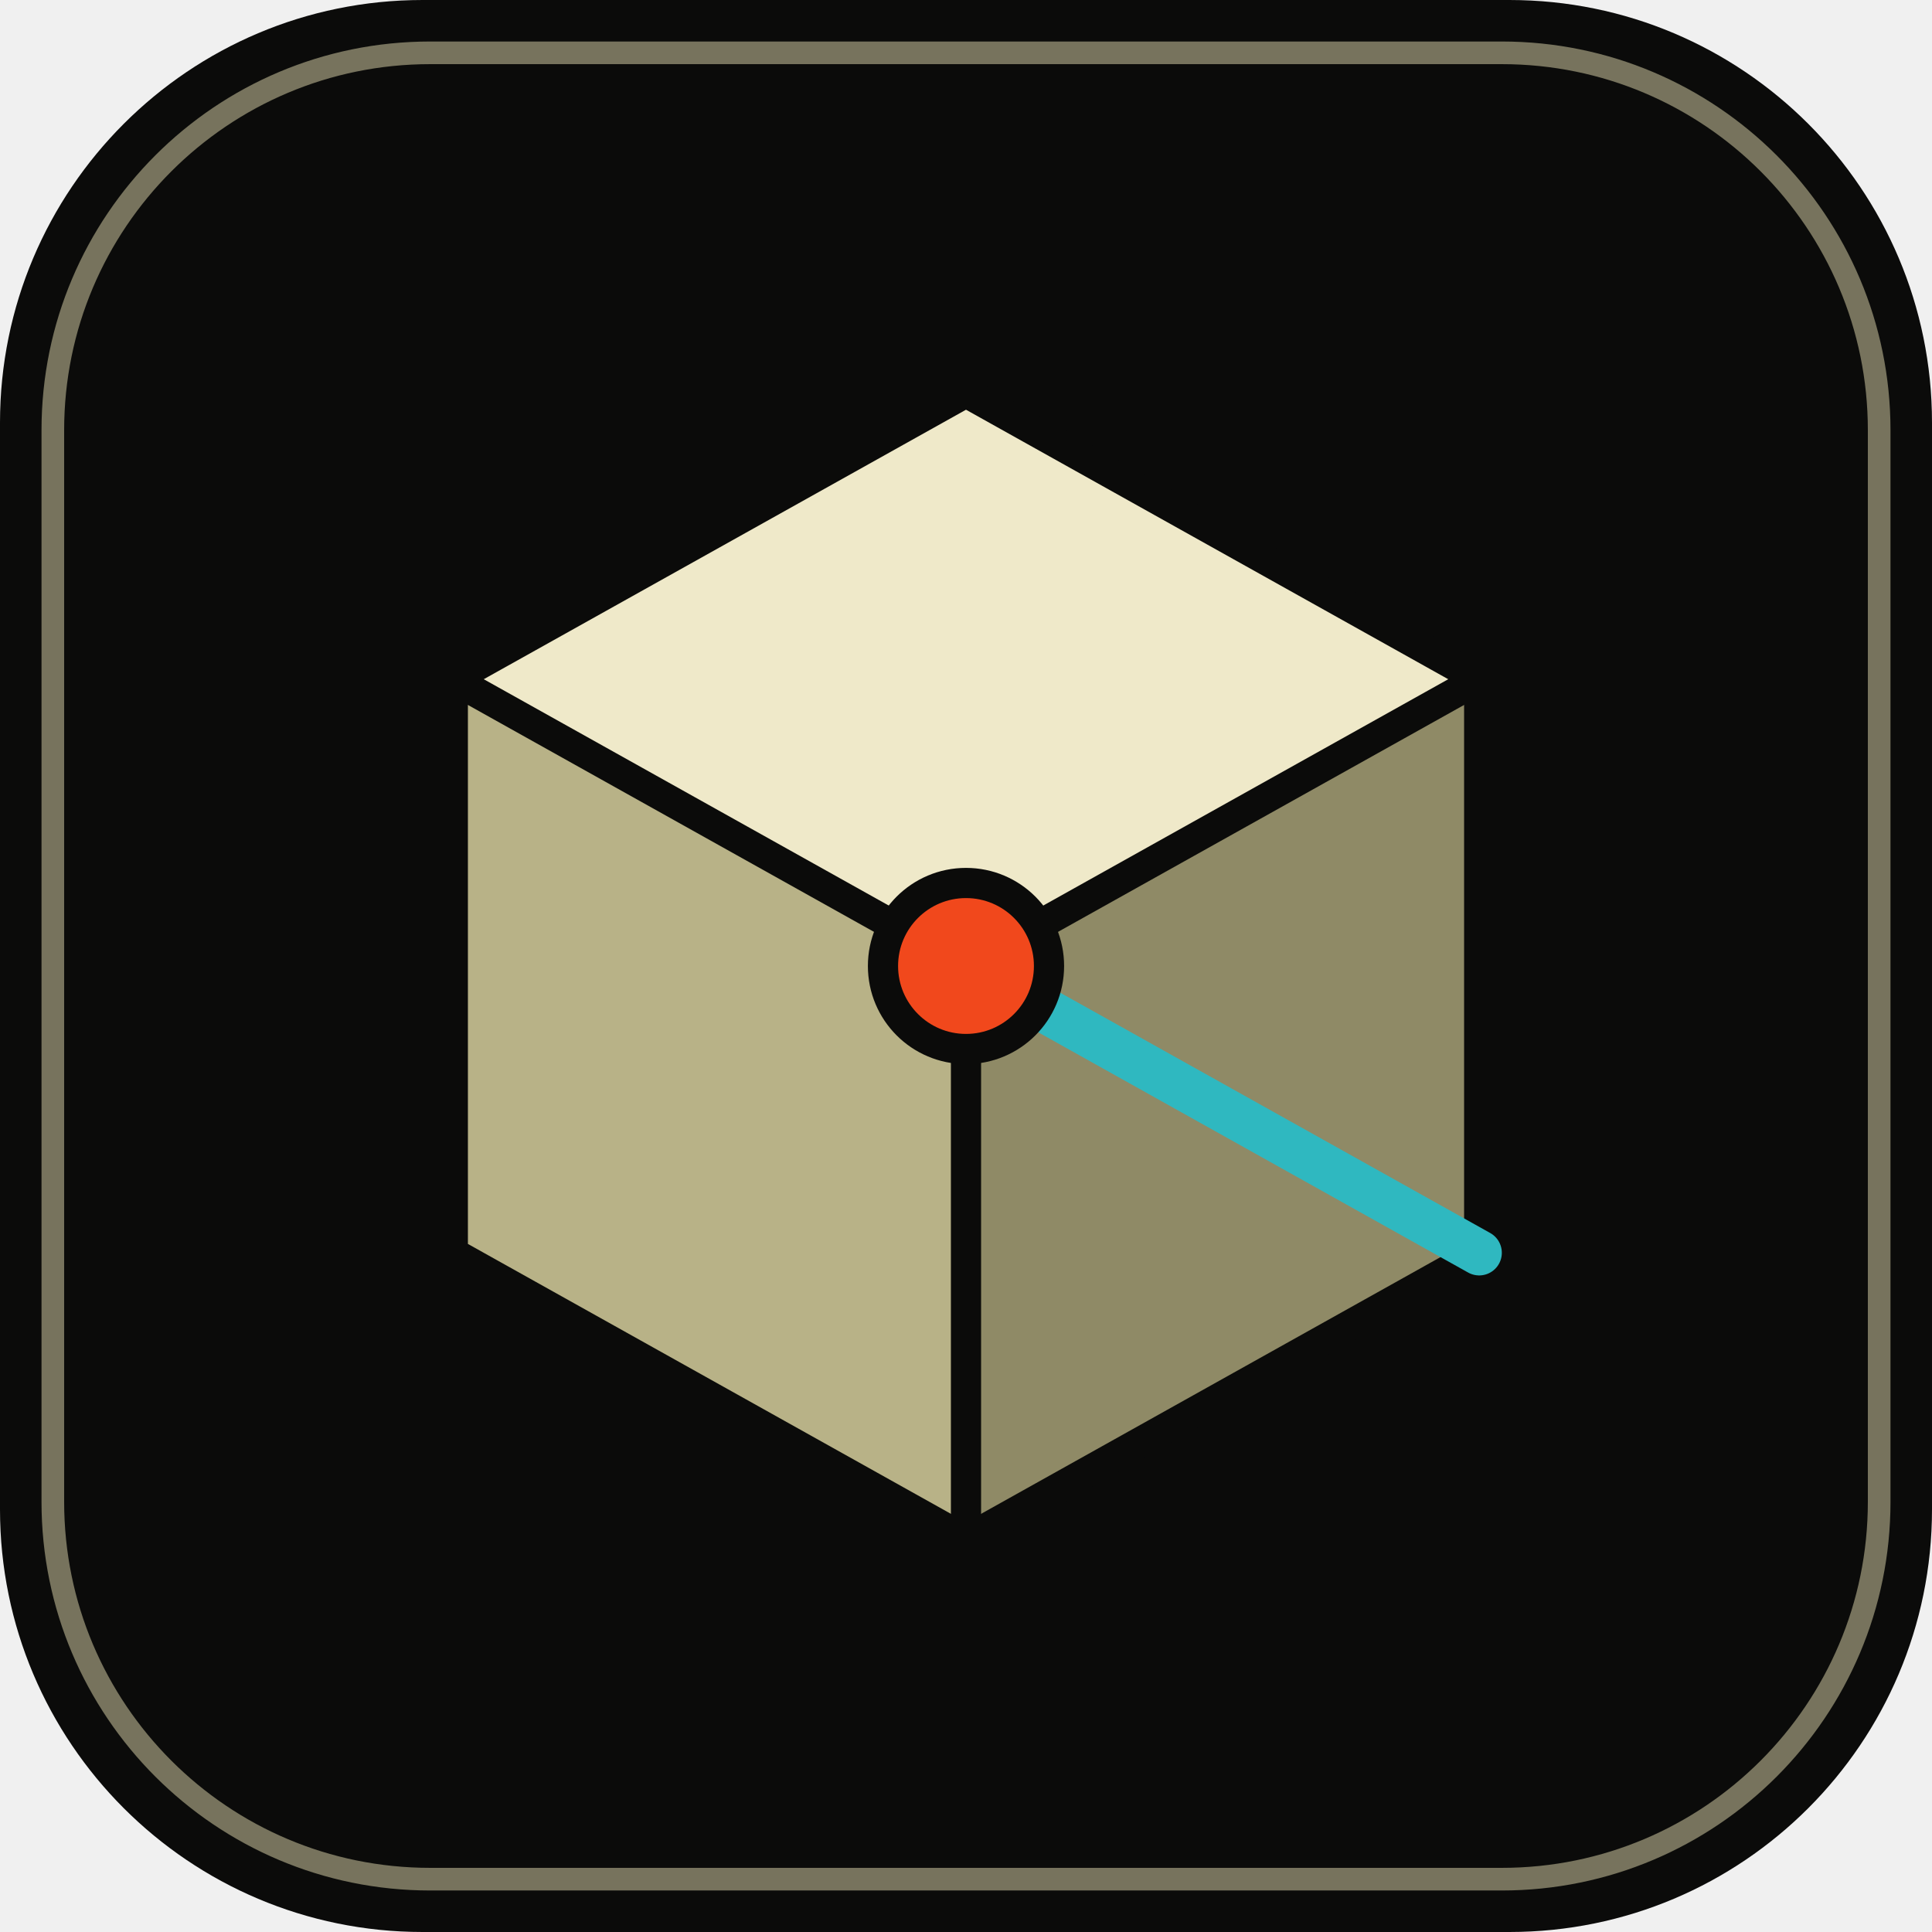
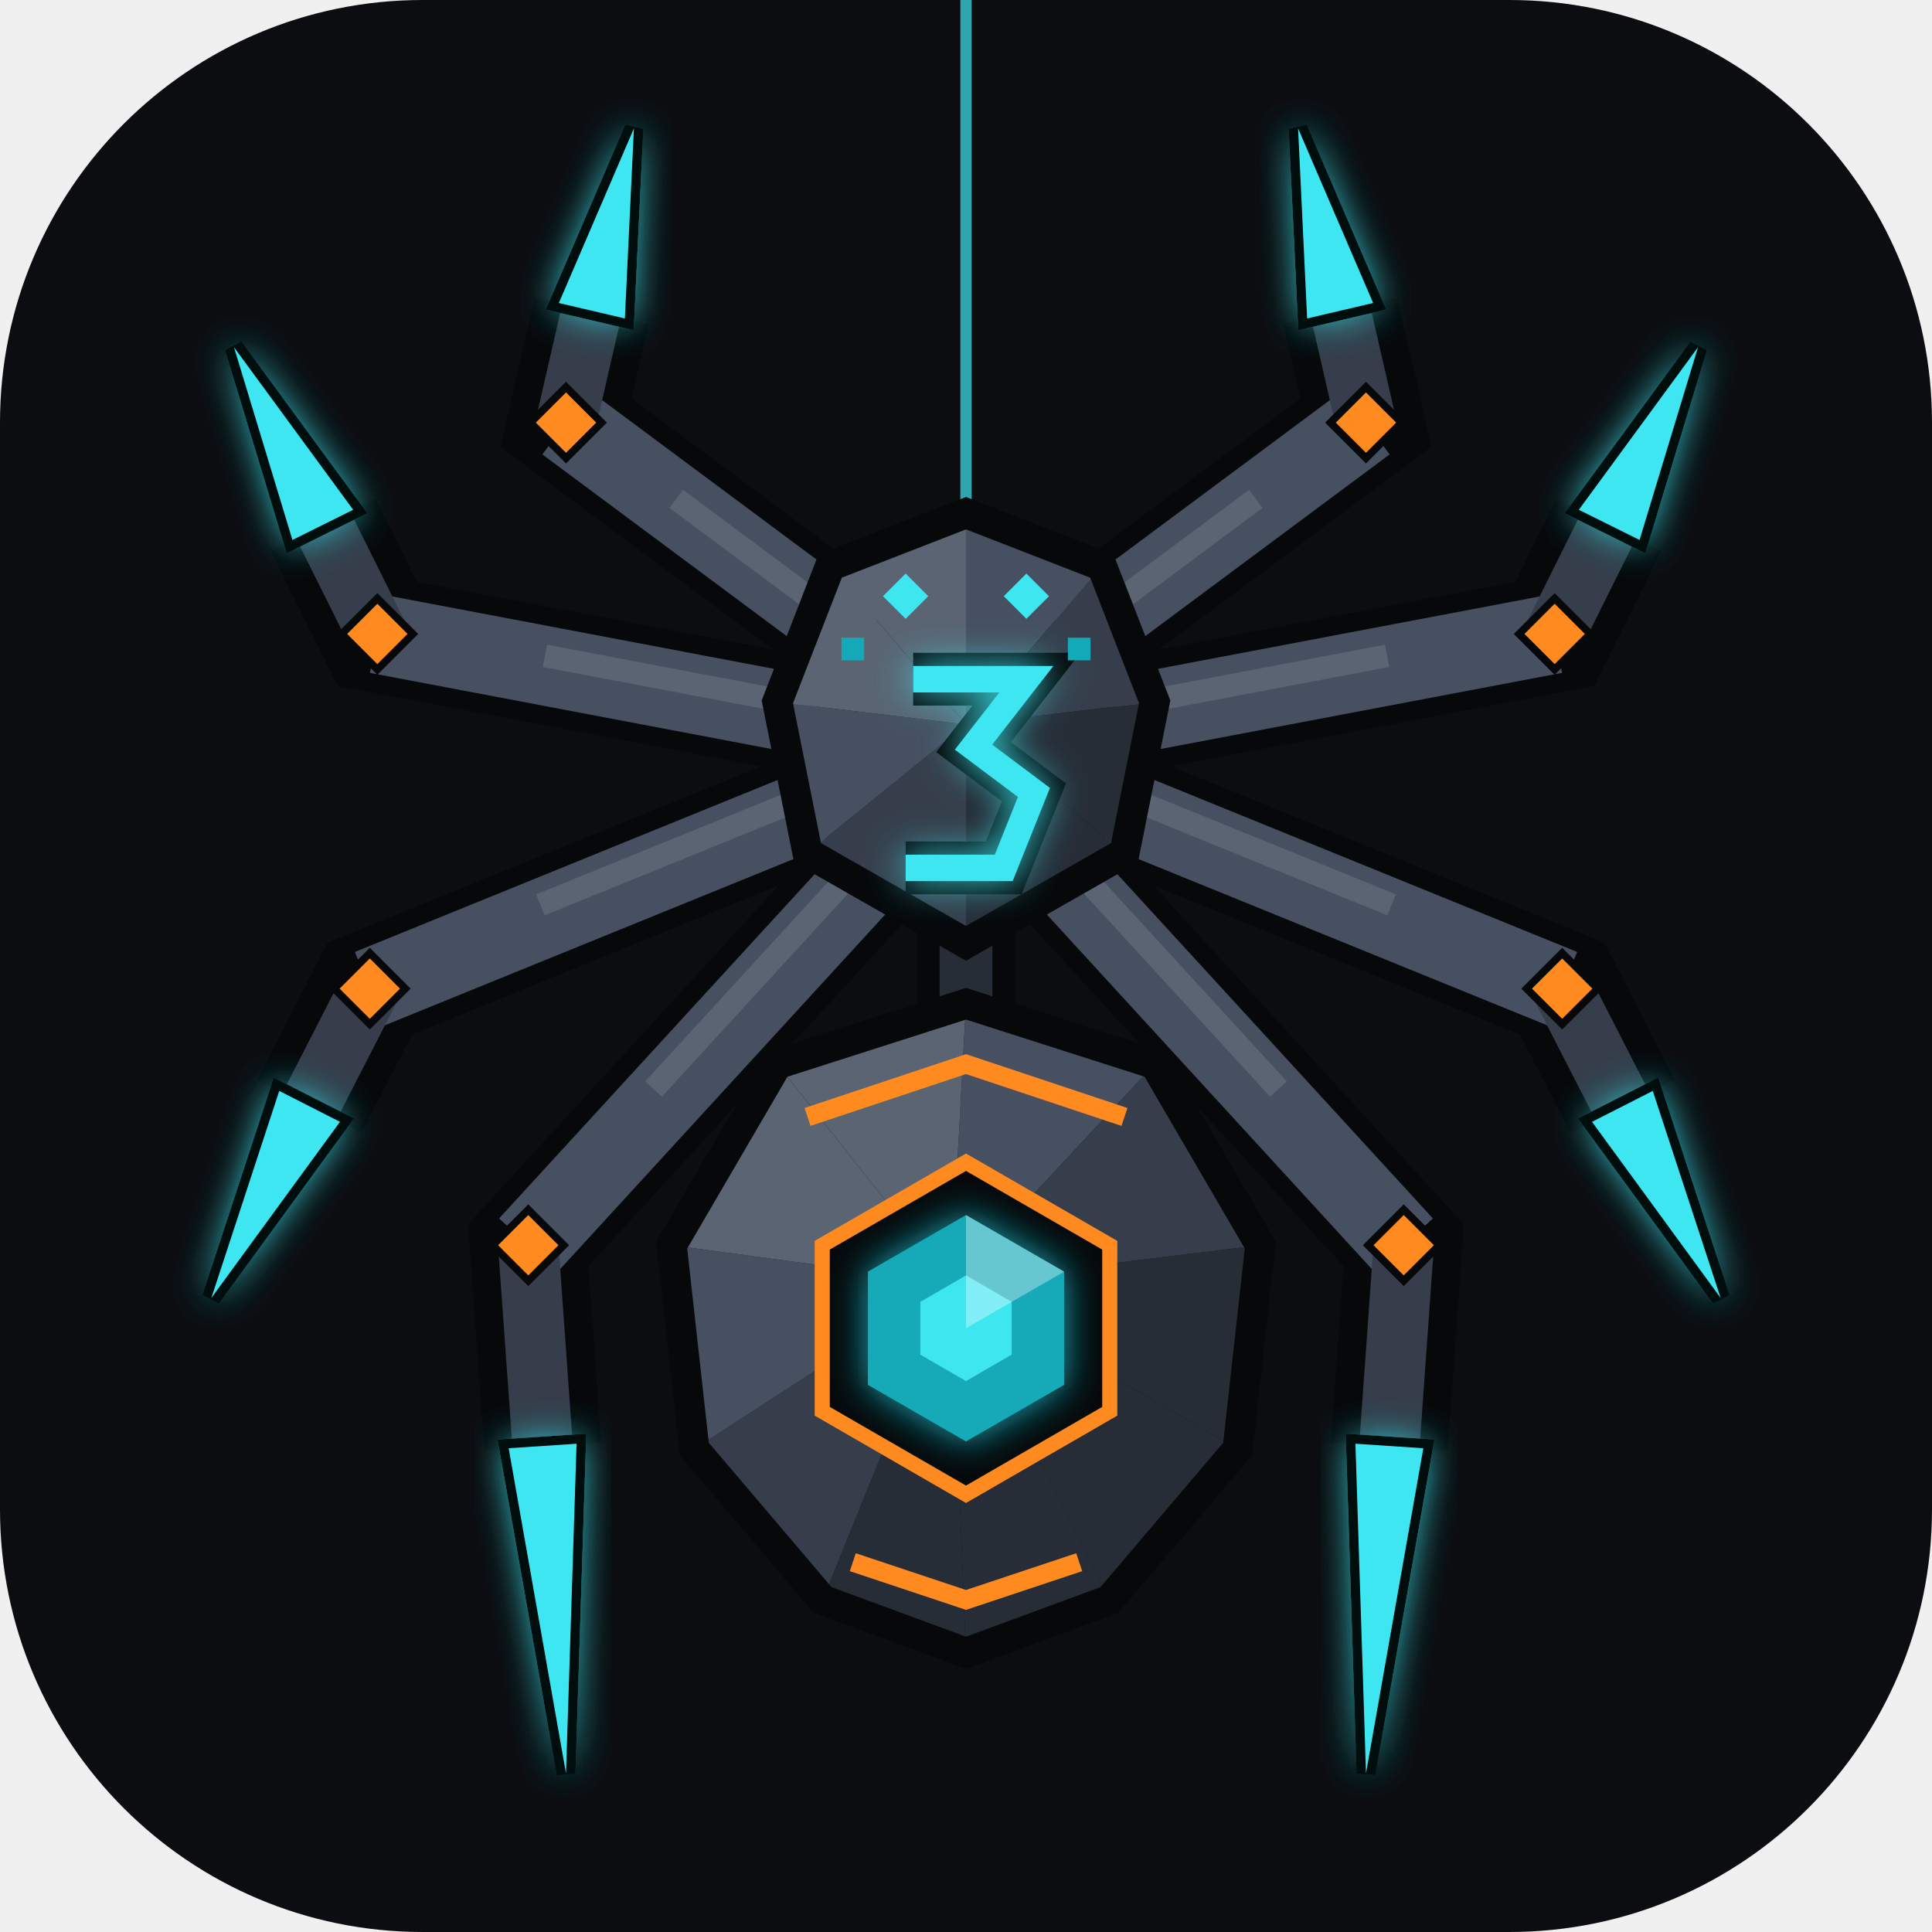
- <svg xmlns="http://www.w3.org/2000/svg" viewBox="0 0 512 512">
-   <rect width="512" height="512" rx="112" fill="#0b0b0a" />
-   <rect x="14" y="14" width="484" height="484" rx="100" fill="none" stroke="#cfc9a0" stroke-width="6" opacity=".55" />
-   <g stroke-linejoin="round">
-     <path d="M256 104 392 180 392 332 256 408 120 332 120 180Z" fill="#d9d3a7" />
-     <path d="M256 256 392 180 256 104 120 180Z" fill="#efe9c9" />
-     <path d="M256 256 256 408 120 332 120 180Z" fill="#b8b287" />
-     <path d="M256 256 256 408 392 332 392 180Z" fill="#8f8a66" />
-     <path d="M120 180 256 256 392 180M256 256V408" fill="none" stroke="#0b0b0a" stroke-width="8" />
-     <path d="M256 104 392 180 392 332 256 408 120 332 120 180Z" fill="none" stroke="#0b0b0a" stroke-width="8" />
-     <path d="M256 256 392 332" stroke="#2fb8c0" stroke-width="12" stroke-linecap="round" />
+ <svg xmlns="http://www.w3.org/2000/svg" viewBox="0 0 512 512" role="img" aria-label="spider-paint">
+   <defs>
+     <filter id="g" x="-50%" y="-50%" width="200%" height="200%">
+       <feGaussianBlur stdDeviation="5" result="b" />
+       <feMerge>
+         <feMergeNode in="b" />
+         <feMergeNode in="SourceGraphic" />
+       </feMerge>
+     </filter>
+   </defs>
+   <rect width="512" height="512" rx="112" fill="#0b0d10" />
+   <line class="thread" x1="256" y1="0" x2="256" y2="150" stroke="#3ee6f0" stroke-width="3" opacity=".7" />
+   <g class="spider">
+     <g>
+       <g>
+         <polyline points="228,170 150,112 156.8,82.4" fill="none" stroke="#06080a" stroke-width="31" stroke-linejoin="miter" stroke-miterlimit="8" />
+         <polyline points="228,170 150,112" fill="none" stroke="#465060" stroke-width="21" />
+         <polyline points="228,170 181.2,135.2" fill="none" stroke="#5a6472" stroke-width="6" transform="translate(-2 -3)" />
+         <polyline points="150,112 156.8,82.4" fill="none" stroke="#363e4b" stroke-width="16" />
+         <polygon filter="url(#g)" points="165.6,84.4 168,34 148.1,80.3" fill="#3ee6f0" stroke="#06080a" stroke-width="5" paint-order="stroke" stroke-linejoin="miter" />
+         <polygon points="150,104 158,112 150,120 142,112" fill="#ff8a1f" stroke="#06080a" stroke-width="4" paint-order="stroke" />
+       </g>
+       <g>
+         <polyline points="216,190 100,168 85.6,139.1" fill="none" stroke="#06080a" stroke-width="31" stroke-linejoin="miter" stroke-miterlimit="8" />
+         <polyline points="216,190 100,168" fill="none" stroke="#465060" stroke-width="21" />
+         <polyline points="216,190 146.4,176.8" fill="none" stroke="#5a6472" stroke-width="6" transform="translate(-2 -3)" />
+         <polyline points="100,168 85.6,139.1" fill="none" stroke="#363e4b" stroke-width="16" />
+         <polygon filter="url(#g)" points="93.6,135.1 62,92 77.5,143.1" fill="#3ee6f0" stroke="#06080a" stroke-width="5" paint-order="stroke" stroke-linejoin="miter" />
+         <polygon points="100,160 108,168 100,176 92,168" fill="#ff8a1f" stroke="#06080a" stroke-width="4" paint-order="stroke" />
+       </g>
+       <g>
+         <polyline points="216,214 98,262 82,293.2" fill="none" stroke="#06080a" stroke-width="31" stroke-linejoin="miter" stroke-miterlimit="8" />
+         <polyline points="216,214 98,262" fill="none" stroke="#465060" stroke-width="21" />
+         <polyline points="216,214 145.2,242.8" fill="none" stroke="#5a6472" stroke-width="6" transform="translate(-2 -3)" />
+         <polyline points="98,262 82,293.2" fill="none" stroke="#363e4b" stroke-width="16" />
+         <polygon filter="url(#g)" points="74,289.1 56,344 90.1,297.3" fill="#3ee6f0" stroke="#06080a" stroke-width="5" paint-order="stroke" stroke-linejoin="miter" />
+         <polygon points="98,254 106,262 98,270 90,262" fill="#ff8a1f" stroke="#06080a" stroke-width="4" paint-order="stroke" />
+       </g>
+       <g>
+         <polyline points="228,234 140,330 143.8,383.2" fill="none" stroke="#06080a" stroke-width="31" stroke-linejoin="miter" stroke-miterlimit="8" />
+         <polyline points="228,234 140,330" fill="none" stroke="#465060" stroke-width="21" />
+         <polyline points="228,234 175.2,291.6" fill="none" stroke="#5a6472" stroke-width="6" transform="translate(-2 -3)" />
+         <polyline points="140,330 143.8,383.2" fill="none" stroke="#363e4b" stroke-width="16" />
+         <polygon filter="url(#g)" points="134.8,383.8 150,470 152.8,382.6" fill="#3ee6f0" stroke="#06080a" stroke-width="5" paint-order="stroke" stroke-linejoin="miter" />
+         <polygon points="140,322 148,330 140,338 132,330" fill="#ff8a1f" stroke="#06080a" stroke-width="4" paint-order="stroke" />
+       </g>
+     </g>
+     <g transform="matrix(-1 0 0 1 512 0)">
+       <g>
+         <polyline points="228,170 150,112 156.8,82.4" fill="none" stroke="#06080a" stroke-width="31" stroke-linejoin="miter" stroke-miterlimit="8" />
+         <polyline points="228,170 150,112" fill="none" stroke="#465060" stroke-width="21" />
+         <polyline points="228,170 181.2,135.2" fill="none" stroke="#5a6472" stroke-width="6" transform="translate(-2 -3)" />
+         <polyline points="150,112 156.8,82.4" fill="none" stroke="#363e4b" stroke-width="16" />
+         <polygon filter="url(#g)" points="165.6,84.4 168,34 148.1,80.3" fill="#3ee6f0" stroke="#06080a" stroke-width="5" paint-order="stroke" stroke-linejoin="miter" />
+         <polygon points="150,104 158,112 150,120 142,112" fill="#ff8a1f" stroke="#06080a" stroke-width="4" paint-order="stroke" />
+       </g>
+       <g>
+         <polyline points="216,190 100,168 85.6,139.1" fill="none" stroke="#06080a" stroke-width="31" stroke-linejoin="miter" stroke-miterlimit="8" />
+         <polyline points="216,190 100,168" fill="none" stroke="#465060" stroke-width="21" />
+         <polyline points="216,190 146.4,176.8" fill="none" stroke="#5a6472" stroke-width="6" transform="translate(-2 -3)" />
+         <polyline points="100,168 85.6,139.1" fill="none" stroke="#363e4b" stroke-width="16" />
+         <polygon filter="url(#g)" points="93.6,135.1 62,92 77.5,143.1" fill="#3ee6f0" stroke="#06080a" stroke-width="5" paint-order="stroke" stroke-linejoin="miter" />
+         <polygon points="100,160 108,168 100,176 92,168" fill="#ff8a1f" stroke="#06080a" stroke-width="4" paint-order="stroke" />
+       </g>
+       <g>
+         <polyline points="216,214 98,262 82,293.2" fill="none" stroke="#06080a" stroke-width="31" stroke-linejoin="miter" stroke-miterlimit="8" />
+         <polyline points="216,214 98,262" fill="none" stroke="#465060" stroke-width="21" />
+         <polyline points="216,214 145.2,242.8" fill="none" stroke="#5a6472" stroke-width="6" transform="translate(-2 -3)" />
+         <polyline points="98,262 82,293.2" fill="none" stroke="#363e4b" stroke-width="16" />
+         <polygon filter="url(#g)" points="74,289.1 56,344 90.1,297.3" fill="#3ee6f0" stroke="#06080a" stroke-width="5" paint-order="stroke" stroke-linejoin="miter" />
+         <polygon points="98,254 106,262 98,270 90,262" fill="#ff8a1f" stroke="#06080a" stroke-width="4" paint-order="stroke" />
+       </g>
+       <g>
+         <polyline points="228,234 140,330 143.8,383.2" fill="none" stroke="#06080a" stroke-width="31" stroke-linejoin="miter" stroke-miterlimit="8" />
+         <polyline points="228,234 140,330" fill="none" stroke="#465060" stroke-width="21" />
+         <polyline points="228,234 175.2,291.6" fill="none" stroke="#5a6472" stroke-width="6" transform="translate(-2 -3)" />
+         <polyline points="140,330 143.8,383.2" fill="none" stroke="#363e4b" stroke-width="16" />
+         <polygon filter="url(#g)" points="134.8,383.8 150,470 152.8,382.6" fill="#3ee6f0" stroke="#06080a" stroke-width="5" paint-order="stroke" stroke-linejoin="miter" />
+         <polygon points="140,322 148,330 140,338 132,330" fill="#ff8a1f" stroke="#06080a" stroke-width="4" paint-order="stroke" />
+       </g>
+     </g>
+     <rect x="246" y="242" width="20" height="30" fill="#272d37" stroke="#06080a" stroke-width="6" />
+     <g>
+       <polygon points="252,340 256,266 306,282" fill="#465060" />
+       <polygon points="252,340 306,282 334,330" fill="#363e4b" />
+       <polygon points="252,340 334,330 328,384" fill="#272d37" />
+       <polygon points="252,340 328,384 294,424" fill="#272d37" />
+       <polygon points="252,340 294,424 256,438" fill="#272d37" />
+       <polygon points="252,340 256,438 218,424" fill="#272d37" />
+       <polygon points="252,340 218,424 184,384" fill="#363e4b" />
+       <polygon points="252,340 184,384 178,330" fill="#465060" />
+       <polygon points="252,340 178,330 206,282" fill="#5a6472" />
+       <polygon points="252,340 206,282 256,266" fill="#5a6472" />
+       <polygon points="256,266 306,282 334,330 328,384 294,424 256,438 218,424 184,384 178,330 206,282" fill="none" stroke="#06080a" stroke-width="8" stroke-linejoin="miter" />
+       <polyline points="214,296 256,282 298,296" fill="none" stroke="#ff8a1f" stroke-width="5" />
+       <polyline points="226,414 256,424 286,414" fill="none" stroke="#ff8a1f" stroke-width="5" />
+       <polygon points="294.1,374 256,396 217.9,374 217.9,330 256,308 294.1,330" fill="#06080a" stroke="#ff8a1f" stroke-width="4" />
+       <g style="transform-origin:256px 352px">
+         <polygon filter="url(#g)" points="282,367 256,382 230,367 230,337 256,322 282,337" fill="#14a9b8" />
+         <polygon points="268.1,359 256,366 243.9,359 243.9,345 256,338 268.1,345" fill="#3ee6f0" />
+         <polygon points="256,352 256,322 282,337" fill="#fff" opacity=".35" />
+       </g>
+     </g>
+     <g>
+       <polygon points="256,192 256,136 292,150" fill="#465060" />
+       <polygon points="256,192 292,150 306,186" fill="#363e4b" />
+       <polygon points="256,192 306,186 298,226" fill="#272d37" />
+       <polygon points="256,192 298,226 256,250" fill="#272d37" />
+       <polygon points="256,192 256,250 214,226" fill="#363e4b" />
+       <polygon points="256,192 214,226 206,186" fill="#465060" />
+       <polygon points="256,192 206,186 220,150" fill="#5a6472" />
+       <polygon points="256,192 220,150 256,136" fill="#5a6472" />
+       <polygon points="256,136 292,150 306,186 298,226 256,250 214,226 206,186 220,150" fill="none" stroke="#06080a" stroke-width="8" stroke-linejoin="miter" />
+       <polyline points="242,180 272,180 258,198 274,210 266,230 240,230" fill="none" stroke="#06080a" stroke-width="14" stroke-linejoin="miter" />
+       <polyline filter="url(#g)" points="242,180 272,180 258,198 274,210 266,230 240,230" fill="none" stroke="#3ee6f0" stroke-width="7" stroke-linejoin="miter" />
+       <g style="transform-origin:256px 160px">
+         <polygon points="240,152 246,158 240,164 234,158" fill="#3ee6f0" />
+         <polygon points="272,152 278,158 272,164 266,158" fill="#3ee6f0" />
+         <rect x="223" y="169" width="6" height="6" fill="#14a9b8" />
+         <rect x="283" y="169" width="6" height="6" fill="#14a9b8" />
+       </g>
+     </g>
  </g>
-   <circle cx="256" cy="256" r="22" fill="#f1481c" stroke="#0b0b0a" stroke-width="8" />
</svg>
